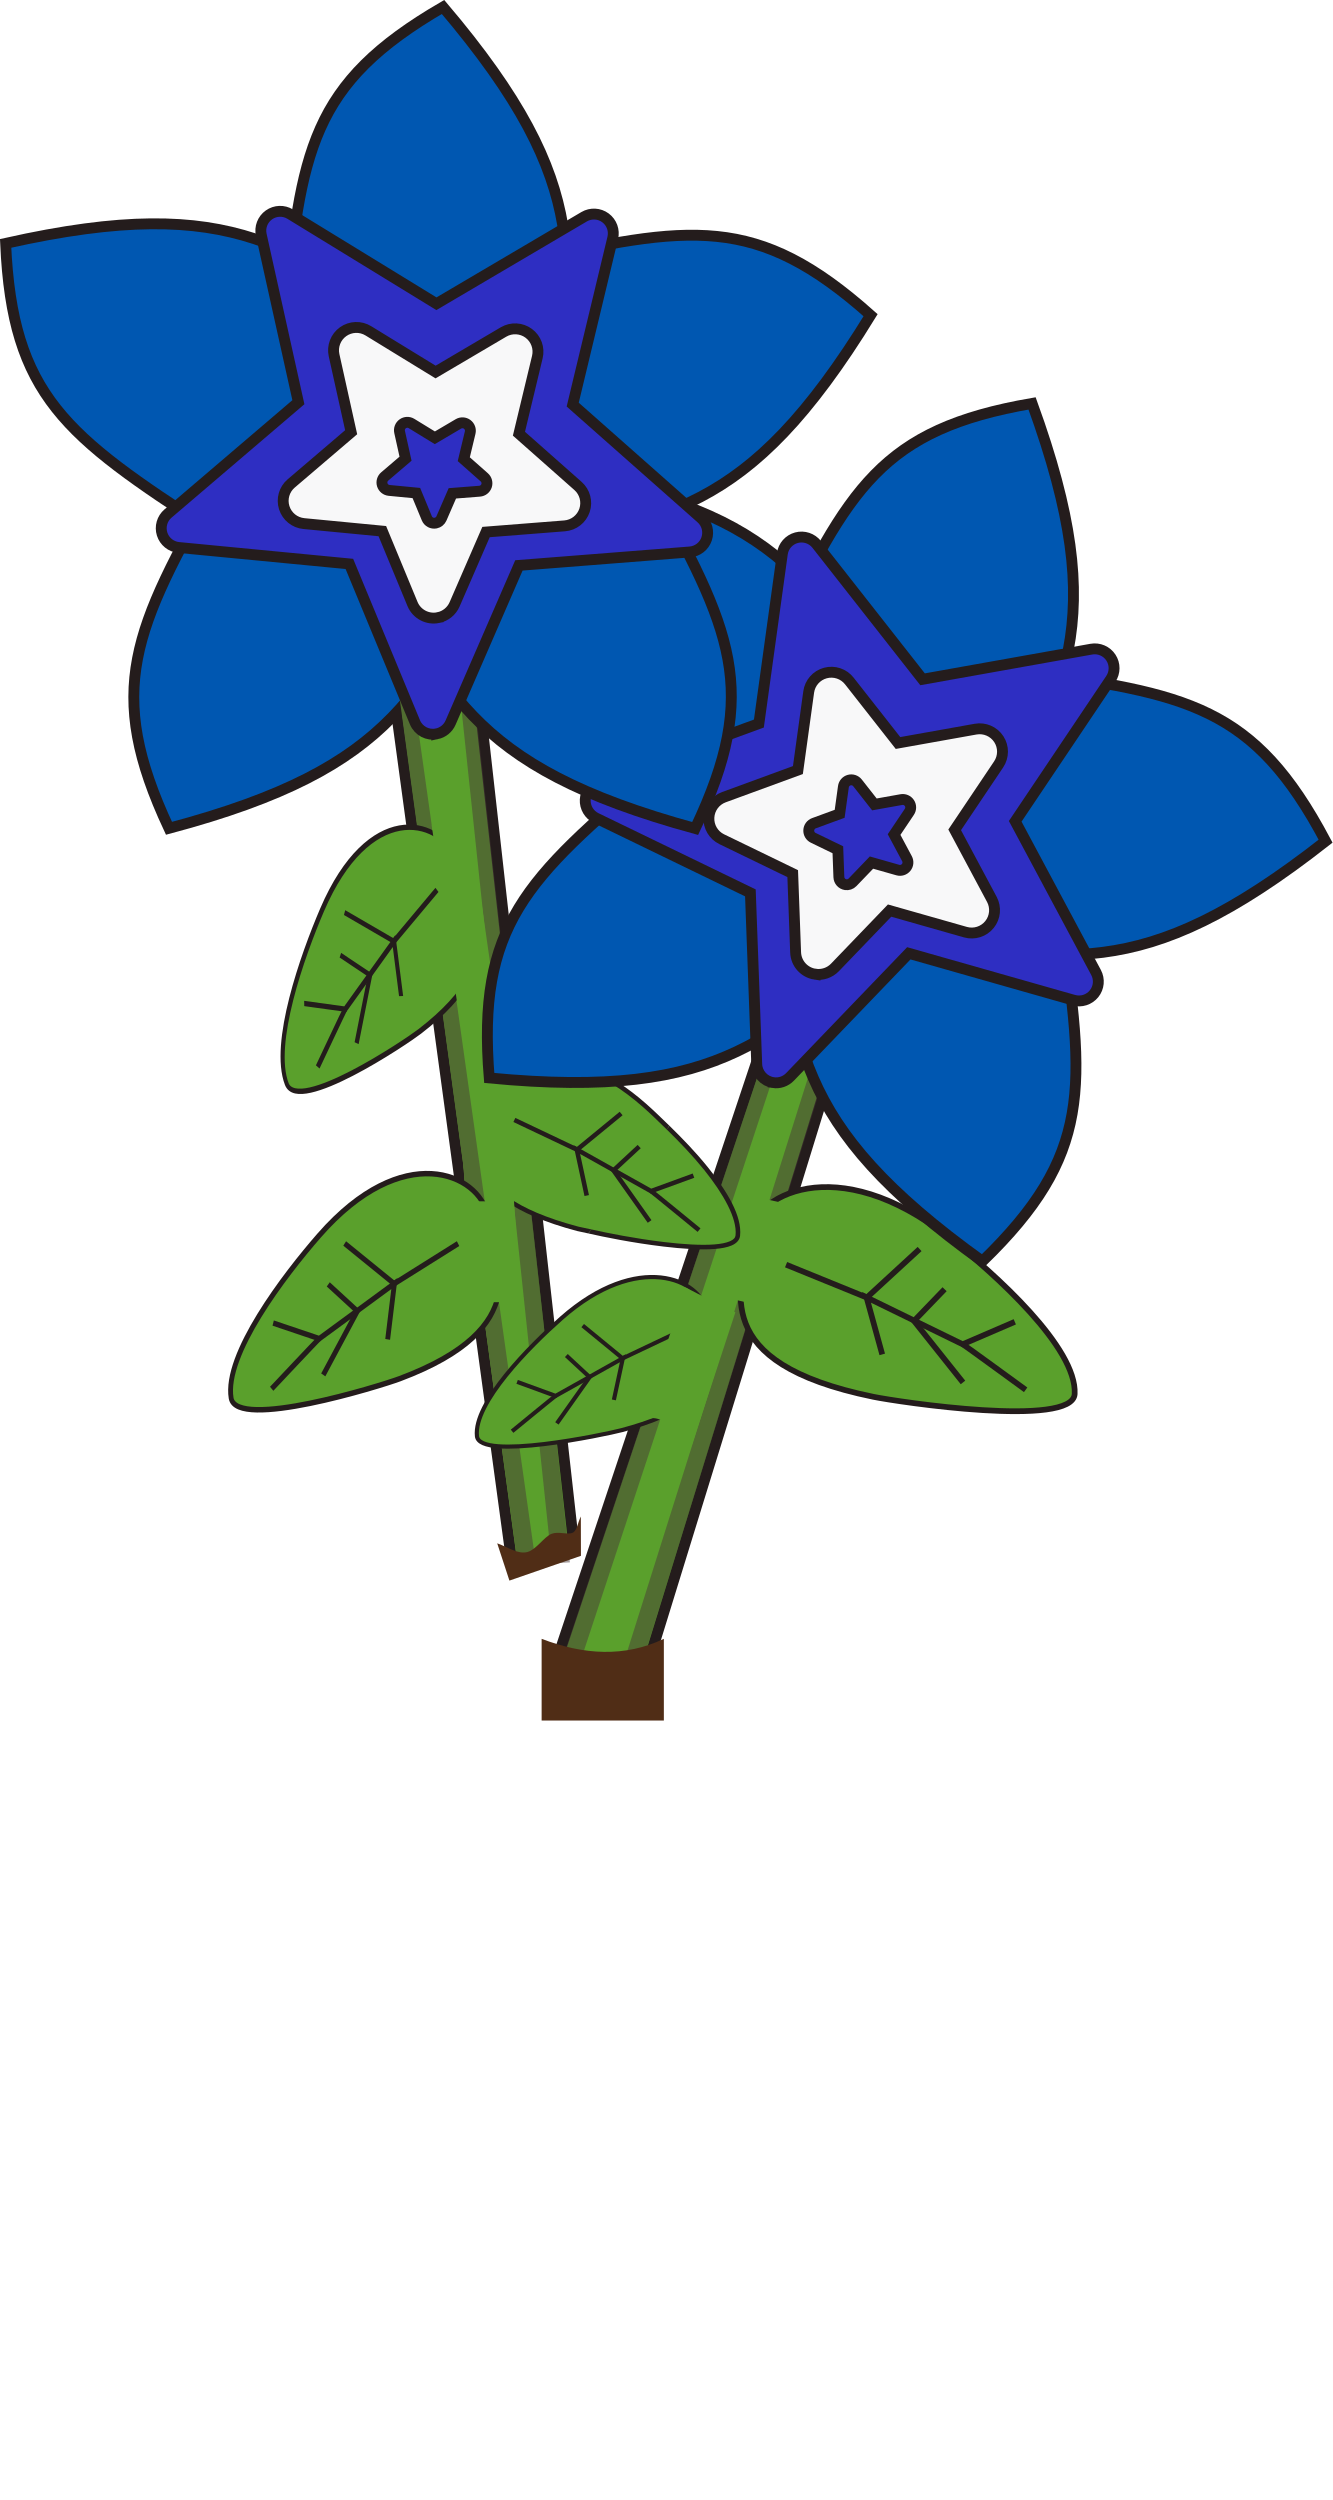
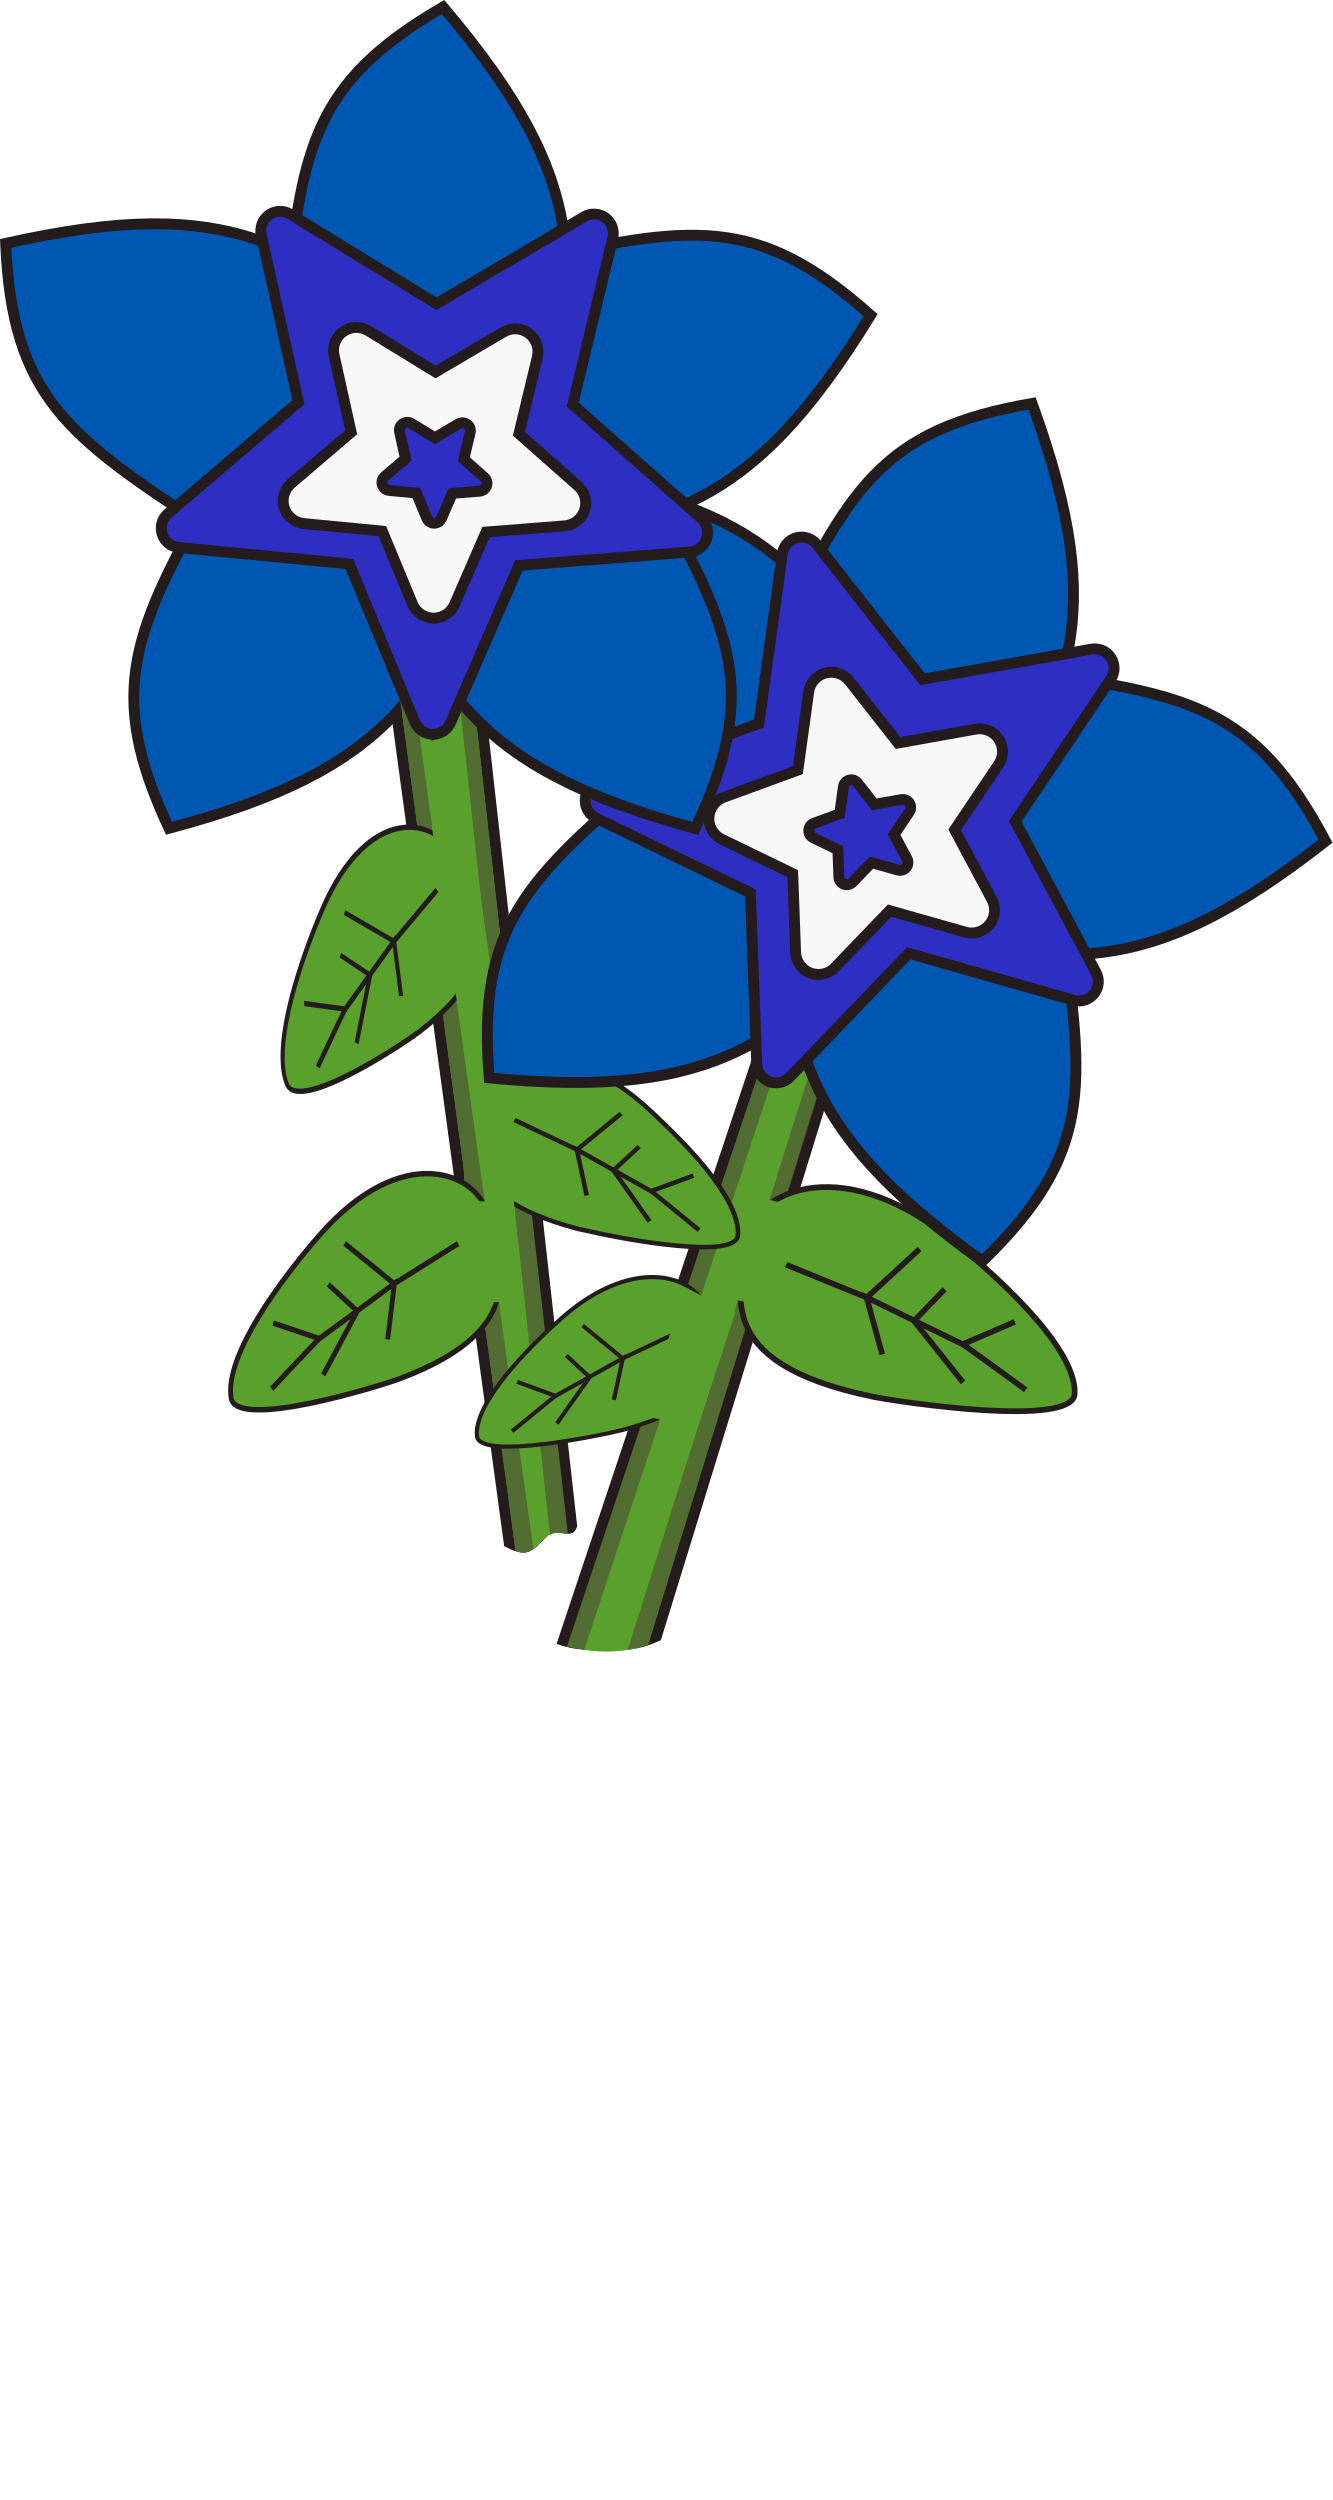
<svg xmlns="http://www.w3.org/2000/svg" width="161.953mm" height="303.843mm" viewBox="0 0 161.953 303.843" version="1.1" id="svg8">
  <defs id="defs2" />
  <g id="layer1" transform="translate(248.2321,172.6645)">
-     <path style="color:#000000;font-style:normal;font-variant:normal;font-weight:normal;font-stretch:normal;font-size:medium;line-height:normal;font-family:sans-serif;font-variant-ligatures:normal;font-variant-position:normal;font-variant-caps:normal;font-variant-numeric:normal;font-variant-alternates:normal;font-variant-east-asian:normal;font-feature-settings:normal;font-variation-settings:normal;text-indent:0;text-align:start;text-decoration:none;text-decoration-line:none;text-decoration-style:solid;text-decoration-color:#000000;letter-spacing:normal;word-spacing:normal;text-transform:none;writing-mode:lr-tb;direction:ltr;text-orientation:mixed;dominant-baseline:auto;baseline-shift:baseline;text-anchor:start;white-space:normal;shape-padding:0;shape-margin:0;inline-size:0;clip-rule:nonzero;display:inline;overflow:visible;visibility:visible;isolation:auto;mix-blend-mode:normal;color-interpolation:sRGB;color-interpolation-filters:linearRGB;solid-color:#000000;solid-opacity:1;vector-effect:none;fill:#241c1c;fill-opacity:1;fill-rule:nonzero;stroke:#241c1c;stroke-width:1.323;stroke-linecap:butt;stroke-linejoin:miter;stroke-miterlimit:4;stroke-dasharray:none;stroke-dashoffset:0;stroke-opacity:1;color-rendering:auto;image-rendering:auto;shape-rendering:auto;text-rendering:auto;enable-background:accumulate;stop-color:#000000" d="m -140.571,-90.585 -40.496,121.229 0.699,0.17 9.76,2.373 37.838,-122.777 z m 0.91,1.449 5.162,0.658 -37.008,120.084 -7.85,-1.908 z" id="path1853" />
-     <path style="color:#000000;font-style:normal;font-variant:normal;font-weight:normal;font-stretch:normal;font-size:medium;line-height:normal;font-family:sans-serif;font-variant-ligatures:normal;font-variant-position:normal;font-variant-caps:normal;font-variant-numeric:normal;font-variant-alternates:normal;font-variant-east-asian:normal;font-feature-settings:normal;font-variation-settings:normal;text-indent:0;text-align:start;text-decoration:none;text-decoration-line:none;text-decoration-style:solid;text-decoration-color:#000000;letter-spacing:normal;word-spacing:normal;text-transform:none;writing-mode:lr-tb;direction:ltr;text-orientation:mixed;dominant-baseline:auto;baseline-shift:baseline;text-anchor:start;white-space:normal;shape-padding:0;shape-margin:0;inline-size:0;clip-rule:nonzero;display:inline;overflow:visible;visibility:visible;isolation:auto;mix-blend-mode:normal;color-interpolation:sRGB;color-interpolation-filters:linearRGB;solid-color:#000000;solid-opacity:1;vector-effect:none;fill:#241c1c;fill-opacity:1;fill-rule:nonzero;stroke:#241c1c;stroke-width:1.323;stroke-linecap:butt;stroke-linejoin:miter;stroke-miterlimit:4;stroke-dasharray:none;stroke-dashoffset:0;stroke-opacity:1;color-rendering:auto;image-rendering:auto;shape-rendering:auto;text-rendering:auto;enable-background:accumulate;stop-color:#000000" d="m -192.708,-111.901 -0.705,0.141 -9.854,1.949 17.279,127.309 7.496,-2.377 z m -1.154,1.576 13.936,124.514 -4.961,1.572 -16.9,-124.516 z" id="path1837" />
-     <path style="color:#000000;font-style:normal;font-variant:normal;font-weight:normal;font-stretch:normal;font-size:medium;line-height:normal;font-family:sans-serif;font-variant-ligatures:normal;font-variant-position:normal;font-variant-caps:normal;font-variant-numeric:normal;font-variant-alternates:normal;font-variant-east-asian:normal;font-feature-settings:normal;font-variation-settings:normal;text-indent:0;text-align:start;text-decoration:none;text-decoration-line:none;text-decoration-style:solid;text-decoration-color:#000000;letter-spacing:normal;word-spacing:normal;text-transform:none;writing-mode:lr-tb;direction:ltr;text-orientation:mixed;dominant-baseline:auto;baseline-shift:baseline;text-anchor:start;white-space:normal;shape-padding:0;shape-margin:0;inline-size:0;clip-rule:nonzero;display:inline;overflow:visible;visibility:visible;isolation:auto;mix-blend-mode:normal;color-interpolation:sRGB;color-interpolation-filters:linearRGB;solid-color:#000000;solid-opacity:1;vector-effect:none;fill:#5aa02c;fill-opacity:1;fill-rule:nonzero;stroke:none;stroke-width:1.323;stroke-linecap:butt;stroke-linejoin:miter;stroke-miterlimit:4;stroke-dasharray:none;stroke-dashoffset:0;stroke-opacity:1;color-rendering:auto;image-rendering:auto;shape-rendering:auto;text-rendering:auto;enable-background:accumulate;stop-color:#000000" d="m -193.286,-111.112 14.076,125.766 -6.229,1.975 -17.09,-125.912 z" id="path1835" />
-     <path id="path2195" style="fill:#483737;fill-opacity:0.48;stroke:none;stroke-width:1.728;stroke-miterlimit:4;stroke-dasharray:none;stroke-opacity:1" d="m -192.718,-91.89 11.561,109.242 2.191,-0.127 -11.553,-104.656 z" />
-     <path style="color:#000000;font-style:normal;font-variant:normal;font-weight:normal;font-stretch:normal;font-size:medium;line-height:normal;font-family:sans-serif;font-variant-ligatures:normal;font-variant-position:normal;font-variant-caps:normal;font-variant-numeric:normal;font-variant-alternates:normal;font-variant-east-asian:normal;font-feature-settings:normal;font-variation-settings:normal;text-indent:0;text-align:start;text-decoration:none;text-decoration-line:none;text-decoration-style:solid;text-decoration-color:#000000;letter-spacing:normal;word-spacing:normal;text-transform:none;writing-mode:lr-tb;direction:ltr;text-orientation:mixed;dominant-baseline:auto;baseline-shift:baseline;text-anchor:start;white-space:normal;shape-padding:0;shape-margin:0;inline-size:0;clip-rule:nonzero;display:inline;overflow:visible;visibility:visible;isolation:auto;mix-blend-mode:normal;color-interpolation:sRGB;color-interpolation-filters:linearRGB;solid-color:#000000;solid-opacity:1;vector-effect:none;fill:#5aa02c;fill-opacity:1;fill-rule:nonzero;stroke:none;stroke-width:1.323;stroke-linecap:butt;stroke-linejoin:miter;stroke-miterlimit:4;stroke-dasharray:none;stroke-dashoffset:0;stroke-opacity:1;color-rendering:auto;image-rendering:auto;shape-rendering:auto;text-rendering:auto;enable-background:accumulate;stop-color:#000000" d="m -180.212,30.171 40.096,-120.032 6.482,0.826 -37.423,121.431 z" id="path1851" />
-     <path id="path2334" style="fill:#483737;fill-opacity:0.48;stroke:none;stroke-width:1.728;stroke-miterlimit:4;stroke-dasharray:none;stroke-opacity:1" d="m -146.618,-70.333 -34.889,104.164 2.045,0.795 32.99,-99.99 z" />
-     <path id="path2330" style="fill:#483737;fill-opacity:0.48;stroke:none;stroke-width:1.728;stroke-miterlimit:4;stroke-dasharray:none;stroke-opacity:1" d="m -140.876,-70.748 -33.011,104.775 2.059,0.758 31.188,-100.567 z" />
+     <path id="path902" style="color:#000000;font-style:normal;font-variant:normal;font-weight:normal;font-stretch:normal;font-size:medium;line-height:normal;font-family:sans-serif;font-variant-ligatures:normal;font-variant-position:normal;font-variant-caps:normal;font-variant-numeric:normal;font-variant-alternates:normal;font-variant-east-asian:normal;font-feature-settings:normal;font-variation-settings:normal;text-indent:0;text-align:start;text-decoration:none;text-decoration-line:none;text-decoration-style:solid;text-decoration-color:#000000;letter-spacing:normal;word-spacing:normal;text-transform:none;writing-mode:lr-tb;direction:ltr;text-orientation:mixed;dominant-baseline:auto;baseline-shift:baseline;text-anchor:start;white-space:normal;shape-padding:0;shape-margin:0;inline-size:0;clip-rule:nonzero;display:inline;overflow:visible;visibility:visible;isolation:auto;mix-blend-mode:normal;color-interpolation:sRGB;color-interpolation-filters:linearRGB;solid-color:#000000;solid-opacity:1;vector-effect:none;fill:#241c1c;fill-opacity:1;fill-rule:nonzero;stroke:none;stroke-width:5;stroke-linecap:butt;stroke-linejoin:miter;stroke-miterlimit:4;stroke-dasharray:none;stroke-dashoffset:0;stroke-opacity:1;color-rendering:auto;image-rendering:auto;shape-rendering:auto;text-rendering:auto;enable-background:accumulate;stop-color:#000000" d="M 406.908 310.223 L 258.049 755.844 C 259.675 756.295 261.297 756.712 262.914 757.062 L 410.348 315.699 L 429.859 318.188 L 294.744 756.611 C 296.698 756.073 298.642 755.427 300.576 754.678 L 436.391 313.98 L 406.908 310.223 z " transform="matrix(0.2645833,0,0,0.2645833,-248.2321,-172.6645)" />
+     <path id="path904" style="color:#000000;font-style:normal;font-variant:normal;font-weight:normal;font-stretch:normal;font-size:medium;line-height:normal;font-family:sans-serif;font-variant-ligatures:normal;font-variant-position:normal;font-variant-caps:normal;font-variant-numeric:normal;font-variant-alternates:normal;font-variant-east-asian:normal;font-feature-settings:normal;font-variation-settings:normal;text-indent:0;text-align:start;text-decoration:none;text-decoration-line:none;text-decoration-style:solid;text-decoration-color:#000000;letter-spacing:normal;word-spacing:normal;text-transform:none;writing-mode:lr-tb;direction:ltr;text-orientation:mixed;dominant-baseline:auto;baseline-shift:baseline;text-anchor:start;white-space:normal;shape-padding:0;shape-margin:0;inline-size:0;clip-rule:nonzero;display:inline;overflow:visible;visibility:visible;isolation:auto;mix-blend-mode:normal;color-interpolation:sRGB;color-interpolation-filters:linearRGB;solid-color:#000000;solid-opacity:1;vector-effect:none;fill:#241c1c;fill-opacity:1;fill-rule:nonzero;stroke:none;stroke-width:3.78;stroke-linecap:butt;stroke-linejoin:miter;stroke-miterlimit:4;stroke-dasharray:none;stroke-dashoffset:0;stroke-opacity:1;color-rendering:auto;image-rendering:auto;shape-rendering:auto;text-rendering:auto;enable-background:accumulate;stop-color:#000000" d="M 405.191 307.48 L 404.533 309.428 L 255.646 755.156 C 258.915 756.156 262.164 756.95 265.395 757.547 L 412.07 318.441 L 426.59 320.295 L 291.912 757.314 C 293.826 756.886 295.731 756.36 297.627 755.734 L 433.123 316.086 L 297.635 755.732 C 299.625 755.075 301.605 754.31 303.574 753.428 L 439.656 311.879 L 405.191 307.48 z " transform="matrix(0.2645833,0,0,0.2645833,-248.2321,-172.6645)" />
+     <path id="path941" style="color:#000000;font-style:normal;font-variant:normal;font-weight:normal;font-stretch:normal;font-size:medium;line-height:normal;font-family:sans-serif;font-variant-ligatures:normal;font-variant-position:normal;font-variant-caps:normal;font-variant-numeric:normal;font-variant-alternates:normal;font-variant-east-asian:normal;font-feature-settings:normal;font-variation-settings:normal;text-indent:0;text-align:start;text-decoration:none;text-decoration-line:none;text-decoration-style:solid;text-decoration-color:#000000;letter-spacing:normal;word-spacing:normal;text-transform:none;writing-mode:lr-tb;direction:ltr;text-orientation:mixed;dominant-baseline:auto;baseline-shift:baseline;text-anchor:start;white-space:normal;shape-padding:0;shape-margin:0;inline-size:0;clip-rule:nonzero;display:inline;overflow:visible;visibility:visible;isolation:auto;mix-blend-mode:normal;color-interpolation:sRGB;color-interpolation-filters:linearRGB;solid-color:#000000;solid-opacity:1;vector-effect:none;fill:#241c1c;fill-opacity:1;fill-rule:nonzero;stroke:none;stroke-width:5;stroke-linecap:butt;stroke-linejoin:miter;stroke-miterlimit:4;stroke-dasharray:none;stroke-dashoffset:0;stroke-opacity:1;color-rendering:auto;image-rendering:auto;shape-rendering:auto;text-rendering:auto;enable-background:accumulate;stop-color:#000000" d="M 209.854 229.656 L 207.188 230.188 L 169.947 237.555 L 234.271 711.48 C 236.999 712.687 239.747 713.624 242.352 712.898 C 244.016 712.435 245.611 711.145 247.148 709.707 L 239.41 712.158 L 175.535 241.549 L 205.49 235.613 L 257.936 704.205 C 259.851 704.368 261.676 704.651 262.955 704.105 L 209.854 229.656 z " transform="matrix(0.2645833,0,0,0.2645833,-248.2321,-172.6645)" />
+     <path id="path943" style="color:#000000;font-style:normal;font-variant:normal;font-weight:normal;font-stretch:normal;font-size:medium;line-height:normal;font-family:sans-serif;font-variant-ligatures:normal;font-variant-position:normal;font-variant-caps:normal;font-variant-numeric:normal;font-variant-alternates:normal;font-variant-east-asian:normal;font-feature-settings:normal;font-variation-settings:normal;text-indent:0;text-align:start;text-decoration:none;text-decoration-line:none;text-decoration-style:solid;text-decoration-color:#000000;letter-spacing:normal;word-spacing:normal;text-transform:none;writing-mode:lr-tb;direction:ltr;text-orientation:mixed;dominant-baseline:auto;baseline-shift:baseline;text-anchor:start;white-space:normal;shape-padding:0;shape-margin:0;inline-size:0;clip-rule:nonzero;display:inline;overflow:visible;visibility:visible;isolation:auto;mix-blend-mode:normal;color-interpolation:sRGB;color-interpolation-filters:linearRGB;solid-color:#000000;solid-opacity:1;vector-effect:none;fill:#241c1c;fill-opacity:1;fill-rule:nonzero;stroke:none;stroke-width:3.78;stroke-linecap:butt;stroke-linejoin:miter;stroke-miterlimit:4;stroke-dasharray:none;stroke-dashoffset:0;stroke-opacity:1;color-rendering:auto;image-rendering:auto;shape-rendering:auto;text-rendering:auto;enable-background:accumulate;stop-color:#000000" d="M 212.037 226.67 L 209.363 227.201 L 206.699 227.732 L 167.154 235.559 L 231.584 710.256 C 235.167 711.909 238.887 713.864 242.352 712.898 C 245.619 711.988 248.628 707.915 251.439 705.725 L 241.49 708.877 L 178.33 243.545 L 203.311 238.6 L 255.416 704.162 C 258.208 703.963 261.229 704.93 263.059 704.066 C 264.063 703.592 264.642 702.451 265.137 701.096 L 212.037 226.67 z " transform="matrix(0.2645833,0,0,0.2645833,-248.2321,-172.6645)" />
+     <path id="path1835" style="color:#000000;font-style:normal;font-variant:normal;font-weight:normal;font-stretch:normal;font-size:medium;line-height:normal;font-family:sans-serif;font-variant-ligatures:normal;font-variant-position:normal;font-variant-caps:normal;font-variant-numeric:normal;font-variant-alternates:normal;font-variant-east-asian:normal;font-feature-settings:normal;font-variation-settings:normal;text-indent:0;text-align:start;text-decoration:none;text-decoration-line:none;text-decoration-style:solid;text-decoration-color:#000000;letter-spacing:normal;word-spacing:normal;text-transform:none;writing-mode:lr-tb;direction:ltr;text-orientation:mixed;dominant-baseline:auto;baseline-shift:baseline;text-anchor:start;white-space:normal;shape-padding:0;shape-margin:0;inline-size:0;clip-rule:nonzero;display:inline;overflow:visible;visibility:visible;isolation:auto;mix-blend-mode:normal;color-interpolation:sRGB;color-interpolation-filters:linearRGB;solid-color:#000000;solid-opacity:1;vector-effect:none;fill:#5aa02c;fill-opacity:1;fill-rule:nonzero;stroke:none;stroke-width:5;stroke-linecap:butt;stroke-linejoin:miter;stroke-miterlimit:4;stroke-dasharray:none;stroke-dashoffset:0;stroke-opacity:1;color-rendering:auto;image-rendering:auto;shape-rendering:auto;text-rendering:auto;enable-background:accumulate;stop-color:#000000" d="M 207.672 232.641 L 172.74 239.555 L 236.936 712.523 C 238.773 713.116 240.595 713.388 242.352 712.898 C 246.38 711.776 250.015 705.847 253.373 704.564 C 255.61 703.71 258.277 704.303 260.475 704.4 L 207.672 232.641 z " transform="matrix(0.2645833,0,0,0.2645833,-248.2321,-172.6645)" />
+     <path id="path2195" style="fill:#516d31;fill-opacity:1;stroke:none;stroke-width:6.533;stroke-miterlimit:4;stroke-dasharray:none;stroke-opacity:1" d="M 209.291 305.357 L 252.613 704.936 C 252.868 704.791 253.121 704.661 253.373 704.564 C 255.73 703.664 258.57 704.376 260.828 704.416 L 217.645 322.191 L 209.291 305.357 z " transform="matrix(0.2645833,0,0,0.2645833,-248.2321,-172.6645)" />
+     <path id="path1851" style="color:#000000;font-style:normal;font-variant:normal;font-weight:normal;font-stretch:normal;font-size:medium;line-height:normal;font-family:sans-serif;font-variant-ligatures:normal;font-variant-position:normal;font-variant-caps:normal;font-variant-numeric:normal;font-variant-alternates:normal;font-variant-east-asian:normal;font-feature-settings:normal;font-variation-settings:normal;text-indent:0;text-align:start;text-decoration:none;text-decoration-line:none;text-decoration-style:solid;text-decoration-color:#000000;letter-spacing:normal;word-spacing:normal;text-transform:none;writing-mode:lr-tb;direction:ltr;text-orientation:mixed;dominant-baseline:auto;baseline-shift:baseline;text-anchor:start;white-space:normal;shape-padding:0;shape-margin:0;inline-size:0;clip-rule:nonzero;display:inline;overflow:visible;visibility:visible;isolation:auto;mix-blend-mode:normal;color-interpolation:sRGB;color-interpolation-filters:linearRGB;solid-color:#000000;solid-opacity:1;vector-effect:none;fill:#5aa02c;fill-opacity:1;fill-rule:nonzero;stroke:none;stroke-width:5;stroke-linecap:butt;stroke-linejoin:miter;stroke-miterlimit:4;stroke-dasharray:none;stroke-dashoffset:0;stroke-opacity:1;color-rendering:auto;image-rendering:auto;shape-rendering:auto;text-rendering:auto;enable-background:accumulate;stop-color:#000000" d="M 408.629 312.961 L 260.518 756.346 C 273.215 759.503 285.626 759.591 297.662 755.641 L 433.129 316.084 L 408.629 312.961 z " transform="matrix(0.2645833,0,0,0.2645833,-248.2321,-172.6645)" />
+     <path id="path2334" style="fill:#483737;fill-opacity:0.48;stroke:none;stroke-width:6.533;stroke-miterlimit:4;stroke-dasharray:none;stroke-opacity:1" d="M 384.053 386.766 L 260.238 756.432 C 262.943 757.109 265.633 757.638 268.311 758.027 L 384.605 405.549 L 384.053 386.766 z " transform="matrix(0.2645833,0,0,0.2645833,-248.2321,-172.6645)" />
+     <path id="path2330" style="fill:#483737;fill-opacity:0.48;stroke:none;stroke-width:6.533;stroke-miterlimit:4;stroke-dasharray:none;stroke-opacity:1" d="M 405.756 385.197 L 288.293 758.012 C 291.401 757.512 294.487 756.765 297.549 755.76 L 406.648 403.969 L 405.756 385.197 z " transform="matrix(0.2645833,0,0,0.2645833,-248.2321,-172.6645)" />
    <g id="g1795" transform="matrix(0.4762489,0.223764,-0.223764,0.4762489,-203.9536,-61.9107)" style="stroke:#241c1c;stroke-opacity:1">
      <path id="path1785" style="fill:#5aa02c;stroke:#241c1c;stroke-width:1.323;stroke-opacity:1" d="m 195.905,31.129 c 3.003,7.329 -36.181,19.017 -41.804,20.373 -38.286,9.233 -38.055,-9.774 -41.804,-20.373 -3.554,-10.046 9.939,-27.729 41.804,-20.373 13.445,3.104 37.76,10.505 41.804,20.373 z" />
      <path style="fill:none;fill-opacity:1;stroke:#241c1c;stroke-width:1.323;stroke-linecap:butt;stroke-linejoin:miter;stroke-miterlimit:4;stroke-dasharray:none;stroke-opacity:1" d="M 122.88,32.452 142.989,31.393 149.252,16.065" id="path1787" />
      <path style="fill:none;fill-opacity:1;stroke:#241c1c;stroke-width:1.323;stroke-linecap:butt;stroke-linejoin:miter;stroke-miterlimit:4;stroke-dasharray:none;stroke-opacity:1" d="m 176.303,21.933 -8.7,9.822 -24.696,-0.374 8.887,10.383" id="path1789" />
      <path style="fill:#447821;fill-opacity:1;stroke:#241c1c;stroke-width:1.323;stroke-linecap:butt;stroke-linejoin:miter;stroke-miterlimit:4;stroke-dasharray:none;stroke-opacity:1" d="m 167.477,31.711 c 0.374,0 17.773,3.368 17.773,3.368" id="path1791" />
      <path style="fill:none;fill-opacity:1;stroke:#241c1c;stroke-width:1.323;stroke-linecap:butt;stroke-linejoin:miter;stroke-miterlimit:4;stroke-dasharray:none;stroke-opacity:1" d="m 158.425,22.015 -3.274,9.635 16.277,8.045" id="path1793" />
    </g>
    <rect style="fill:#5aa02c;fill-opacity:1;stroke:none;stroke-width:1.197;stroke-miterlimit:4;stroke-dasharray:none;stroke-opacity:1" id="rect2332" width="5.345" height="12.813" x="-159.202" y="7.11" transform="matrix(0.9766148,0.2149966,-0.3147028,0.9491903,0,0)" />
    <path style="color:#000000;font-style:normal;font-variant:normal;font-weight:normal;font-stretch:normal;font-size:medium;line-height:normal;font-family:sans-serif;font-variant-ligatures:normal;font-variant-position:normal;font-variant-caps:normal;font-variant-numeric:normal;font-variant-alternates:normal;font-variant-east-asian:normal;font-feature-settings:normal;font-variation-settings:normal;text-indent:0;text-align:start;text-decoration:none;text-decoration-line:none;text-decoration-style:solid;text-decoration-color:#000000;letter-spacing:normal;word-spacing:normal;text-transform:none;writing-mode:lr-tb;direction:ltr;text-orientation:mixed;dominant-baseline:auto;baseline-shift:baseline;text-anchor:start;white-space:normal;shape-padding:0;shape-margin:0;inline-size:0;clip-rule:nonzero;display:inline;overflow:visible;visibility:visible;isolation:auto;mix-blend-mode:normal;color-interpolation:sRGB;color-interpolation-filters:linearRGB;solid-color:#000000;solid-opacity:1;vector-effect:none;fill:#5aa02c;fill-opacity:1;fill-rule:nonzero;stroke:none;stroke-width:0.554;stroke-linecap:butt;stroke-linejoin:miter;stroke-miterlimit:4;stroke-dasharray:none;stroke-dashoffset:0;stroke-opacity:1;color-rendering:auto;image-rendering:auto;shape-rendering:auto;text-rendering:auto;enable-background:accumulate;stop-color:#000000" d="m -158.561,-22.491 c -0.354,3.297 -17.111,-0.203 -19.452,-0.824 -15.938,-4.225 -12.067,-11.178 -11.337,-15.828 0.692,-4.407 9.182,-8.232 19.452,0.824 4.333,3.821 11.813,11.389 11.337,15.828 z" id="path1890" />
    <path style="fill:#0057b1;fill-opacity:1;stroke:#241c1c;stroke-width:1.323;stroke-linecap:butt;stroke-linejoin:miter;stroke-miterlimit:4;stroke-dasharray:none;stroke-opacity:1" d="m -221.8,-114.2 c -10.193,18.069 -13.752,25.39 -5.894,42.206 27.949,-7.434 30.617,-16.717 41.077,-35.488 l -14.232,-14.35 z" id="path1557" />
    <path id="path1892" style="color:#000000;font-style:normal;font-variant:normal;font-weight:normal;font-stretch:normal;font-size:medium;line-height:normal;font-family:sans-serif;font-variant-ligatures:normal;font-variant-position:normal;font-variant-caps:normal;font-variant-numeric:normal;font-variant-alternates:normal;font-variant-east-asian:normal;font-feature-settings:normal;font-variation-settings:normal;text-indent:0;text-align:start;text-decoration:none;text-decoration-line:none;text-decoration-style:solid;text-decoration-color:#000000;letter-spacing:normal;word-spacing:normal;text-transform:none;writing-mode:lr-tb;direction:ltr;text-orientation:mixed;dominant-baseline:auto;baseline-shift:baseline;text-anchor:start;white-space:normal;shape-padding:0;shape-margin:0;inline-size:0;clip-rule:nonzero;display:inline;overflow:visible;visibility:visible;isolation:auto;mix-blend-mode:normal;color-interpolation:sRGB;color-interpolation-filters:linearRGB;solid-color:#000000;solid-opacity:1;vector-effect:none;fill:#241c1c;fill-opacity:1;fill-rule:nonzero;stroke:none;stroke-width:0.554;stroke-linecap:butt;stroke-linejoin:miter;stroke-miterlimit:4;stroke-dasharray:none;stroke-dashoffset:0;stroke-opacity:1;color-rendering:auto;image-rendering:auto;shape-rendering:auto;text-rendering:auto;enable-background:accumulate;stop-color:#000000" d="m -166.872,-35.843 -0.335,0.444 c 1.554,1.52 3.149,3.173 4.566,4.935 2.336,2.905 4.024,5.893 3.804,7.943 -0.032,0.294 -0.23,0.516 -0.677,0.713 -0.447,0.197 -1.117,0.329 -1.928,0.391 -1.623,0.123 -3.812,-0.022 -6.066,-0.291 -3.606,-0.431 -6.899,-1.099 -8.852,-1.535 l -0.367,0.488 c 1.912,0.436 5.378,1.146 9.152,1.596 2.272,0.271 4.484,0.421 6.176,0.293 0.846,-0.064 1.561,-0.195 2.107,-0.435 0.546,-0.24 0.949,-0.63 1.006,-1.16 0.256,-2.389 -1.556,-5.406 -3.924,-8.35 -1.453,-1.807 -3.081,-3.489 -4.662,-5.032 z" />
    <path id="path1896" style="color:#000000;font-style:normal;font-variant:normal;font-weight:normal;font-stretch:normal;font-size:medium;line-height:normal;font-family:sans-serif;font-variant-ligatures:normal;font-variant-position:normal;font-variant-caps:normal;font-variant-numeric:normal;font-variant-alternates:normal;font-variant-east-asian:normal;font-feature-settings:normal;font-variation-settings:normal;text-indent:0;text-align:start;text-decoration:none;text-decoration-line:none;text-decoration-style:solid;text-decoration-color:#000000;letter-spacing:normal;word-spacing:normal;text-transform:none;writing-mode:lr-tb;direction:ltr;text-orientation:mixed;dominant-baseline:auto;baseline-shift:baseline;text-anchor:start;white-space:normal;shape-padding:0;shape-margin:0;inline-size:0;clip-rule:nonzero;display:inline;overflow:visible;visibility:visible;isolation:auto;mix-blend-mode:normal;color-interpolation:sRGB;color-interpolation-filters:linearRGB;solid-color:#000000;solid-opacity:1;vector-effect:none;fill:#241c1c;fill-opacity:1;fill-rule:nonzero;stroke:none;stroke-width:0.554;stroke-linecap:butt;stroke-linejoin:miter;stroke-miterlimit:4;stroke-dasharray:none;stroke-dashoffset:0;stroke-opacity:1;color-rendering:auto;image-rendering:auto;shape-rendering:auto;text-rendering:auto;enable-background:accumulate;stop-color:#000000" d="m -181.846,-44.116 c -0.484,-0.009 -0.951,0.012 -1.399,0.06 -3.587,0.385 -6.008,2.506 -6.379,4.869 -0.357,2.272 -1.542,5.239 -0.57,8.203 0.972,2.965 4.099,5.812 12.109,7.936 0.204,0.054 0.967,0.203 1.358,0.292 l 0.367,-0.488 c -0.488,-0.109 -1.354,-0.279 -1.582,-0.34 -7.927,-2.102 -10.832,-4.841 -11.727,-7.572 -0.895,-2.731 0.219,-5.567 0.592,-7.945 0.321,-2.044 2.492,-4.039 5.891,-4.404 3.399,-0.365 8.013,0.903 13.105,5.392 0.849,0.749 1.867,1.728 2.874,2.714 l 0.335,-0.444 c -0.996,-0.971 -2.003,-1.942 -2.844,-2.683 -4.53,-3.995 -8.745,-5.527 -12.131,-5.59 z" />
    <rect style="fill:#5aa02c;fill-opacity:1;stroke:none;stroke-width:1.098;stroke-miterlimit:4;stroke-dasharray:none;stroke-opacity:1" id="rect2339" width="5.857" height="20.335" x="-189.799" y="-65.169" transform="matrix(0.9934426,-0.1143321,0.06329123,0.9979951,0,0)" />
-     <path id="path2341" style="fill:#516d31;fill-opacity:1;stroke:none;stroke-width:1.728;stroke-miterlimit:4;stroke-dasharray:none;stroke-opacity:1" d="m -200.187,-91.628 14.842,108.845 2.186,-0.193 -14.696,-104.261 z" />
+     <path id="path2341" style="fill:#516d31;fill-opacity:1;stroke:none;stroke-width:6.535;stroke-miterlimit:4;stroke-dasharray:none;stroke-opacity:1" d="M 181.779 306.25 L 236.793 712.471 C 238.679 713.096 240.549 713.4 242.352 712.898 C 243.255 712.647 244.137 712.146 245.002 711.518 L 190.582 322.859 L 181.779 306.25 z " transform="matrix(0.2645833,0,0,0.2645833,-248.2321,-172.6645)" />
    <rect style="fill:#516d31;fill-opacity:1;stroke:none;stroke-width:1.777;stroke-miterlimit:4;stroke-dasharray:none;stroke-opacity:1" id="rect2345" width="1.039" height="2.516" x="-189.327" y="-44.571" transform="rotate(-3.943176)" />
    <g id="g1819" transform="matrix(-0.3733372,0.2648985,0.2401642,0.4274316,-158.0386,-69.63936)" style="stroke:#241c1c;stroke-opacity:1">
      <path id="path1809" style="fill:#5aa02c;stroke:#241c1c;stroke-width:1.323;stroke-opacity:1" d="m 190.914,38.197 c 3.003,7.329 -36.181,19.017 -41.804,20.373 -38.286,9.233 -38.055,-9.774 -41.804,-20.373 -3.554,-10.046 9.939,-27.729 41.804,-20.373 13.445,3.104 37.76,10.505 41.804,20.373 z" />
      <path style="fill:none;fill-opacity:1;stroke:#241c1c;stroke-width:1.323;stroke-linecap:butt;stroke-linejoin:miter;stroke-miterlimit:4;stroke-dasharray:none;stroke-opacity:1" d="m 117.889,39.52 20.108,-1.058 6.263,-15.328" id="path1811" />
      <path style="fill:none;fill-opacity:1;stroke:#241c1c;stroke-width:1.323;stroke-linecap:butt;stroke-linejoin:miter;stroke-miterlimit:4;stroke-dasharray:none;stroke-opacity:1" d="m 171.311,29.001 -8.7,9.822 -24.696,-0.374 8.887,10.383" id="path1813" />
      <path style="fill:#447821;fill-opacity:1;stroke:#241c1c;stroke-width:1.323;stroke-linecap:butt;stroke-linejoin:miter;stroke-miterlimit:4;stroke-dasharray:none;stroke-opacity:1" d="m 162.485,38.779 c 0.374,0 17.773,3.368 17.773,3.368" id="path1815" />
      <path style="fill:none;fill-opacity:1;stroke:#241c1c;stroke-width:1.323;stroke-linecap:butt;stroke-linejoin:miter;stroke-miterlimit:4;stroke-dasharray:none;stroke-opacity:1" d="m 153.433,29.083 -3.274,9.635 16.277,8.045" id="path1817" />
    </g>
    <g id="g1807" transform="matrix(-0.3337174,0.1804869,0.1804869,0.3337174,-133.4468,-45.31495)" style="stroke:#241c1c;stroke-opacity:1">
      <path id="path1797" style="fill:#5aa02c;stroke:#241c1c;stroke-width:1.323;stroke-opacity:1" d="m 190.914,38.197 c 3.003,7.329 -36.181,19.017 -41.804,20.373 -38.286,9.233 -38.055,-9.774 -41.804,-20.373 -3.554,-10.046 9.939,-27.729 41.804,-20.373 13.445,3.104 37.76,10.505 41.804,20.373 z" />
      <path style="fill:none;fill-opacity:1;stroke:#241c1c;stroke-width:1.323;stroke-linecap:butt;stroke-linejoin:miter;stroke-miterlimit:4;stroke-dasharray:none;stroke-opacity:1" d="m 117.889,39.52 20.108,-1.058 6.263,-15.328" id="path1799" />
      <path style="fill:none;fill-opacity:1;stroke:#241c1c;stroke-width:1.323;stroke-linecap:butt;stroke-linejoin:miter;stroke-miterlimit:4;stroke-dasharray:none;stroke-opacity:1" d="m 171.311,29.001 -8.7,9.822 -24.696,-0.374 8.887,10.383" id="path1801" />
      <path style="fill:#447821;fill-opacity:1;stroke:#241c1c;stroke-width:1.323;stroke-linecap:butt;stroke-linejoin:miter;stroke-miterlimit:4;stroke-dasharray:none;stroke-opacity:1" d="m 162.485,38.779 c 0.374,0 17.773,3.368 17.773,3.368" id="path1803" />
      <path style="fill:none;fill-opacity:1;stroke:#241c1c;stroke-width:1.323;stroke-linecap:butt;stroke-linejoin:miter;stroke-miterlimit:4;stroke-dasharray:none;stroke-opacity:1" d="m 153.433,29.083 -3.274,9.635 16.277,8.045" id="path1805" />
    </g>
    <g id="g1909" transform="matrix(-0.2446326,0.3297336,0.2914968,0.3622261,-177.8058,-117.6971)" style="stroke:#241c1c;stroke-opacity:1">
      <path id="path1899" style="fill:#5aa02c;stroke:#241c1c;stroke-width:1.323;stroke-opacity:1" d="m 190.914,38.197 c 3.003,7.329 -36.181,19.017 -41.804,20.373 -38.286,9.233 -38.055,-9.774 -41.804,-20.373 -3.554,-10.046 9.939,-27.729 41.804,-20.373 13.445,3.104 37.76,10.505 41.804,20.373 z" />
      <path style="fill:none;fill-opacity:1;stroke:#241c1c;stroke-width:1.323;stroke-linecap:butt;stroke-linejoin:miter;stroke-miterlimit:4;stroke-dasharray:none;stroke-opacity:1" d="m 117.889,39.52 20.108,-1.058 6.263,-15.328" id="path1901" />
      <path style="fill:none;fill-opacity:1;stroke:#241c1c;stroke-width:1.323;stroke-linecap:butt;stroke-linejoin:miter;stroke-miterlimit:4;stroke-dasharray:none;stroke-opacity:1" d="m 171.311,29.001 -8.7,9.822 -24.696,-0.374 8.887,10.383" id="path1903" />
      <path style="fill:#447821;fill-opacity:1;stroke:#241c1c;stroke-width:1.323;stroke-linecap:butt;stroke-linejoin:miter;stroke-miterlimit:4;stroke-dasharray:none;stroke-opacity:1" d="m 162.485,38.779 c 0.374,0 17.773,3.368 17.773,3.368" id="path1905" />
      <path style="fill:none;fill-opacity:1;stroke:#241c1c;stroke-width:1.323;stroke-linecap:butt;stroke-linejoin:miter;stroke-miterlimit:4;stroke-dasharray:none;stroke-opacity:1" d="m 153.433,29.083 -3.274,9.635 16.277,8.045" id="path1907" />
    </g>
    <rect style="fill:#5aa02c;fill-opacity:1;stroke:none;stroke-width:1.417;stroke-miterlimit:4;stroke-dasharray:none;stroke-opacity:1" id="rect2355" width="4.658" height="21.949" x="-183.61" y="-105.008" transform="matrix(0.9850833,-0.1720783,0.1418307,0.9898909,0,0)" />
    <g id="g1611" transform="rotate(20.37256,183.1634,-1356.39)">
      <path style="fill:#0057b1;fill-opacity:1;stroke:#241c1c;stroke-width:1.323;stroke-linecap:butt;stroke-linejoin:miter;stroke-miterlimit:4;stroke-dasharray:none;stroke-opacity:1" d="m 298.078,-36.619 c -10.193,18.069 -13.752,25.39 -5.894,42.206 27.949,-7.434 30.617,-16.717 41.077,-35.488 l -14.232,-14.35 z" id="path1595" />
      <path style="fill:#0057b1;fill-opacity:1;stroke:#241c1c;stroke-width:1.323;stroke-linecap:butt;stroke-linejoin:miter;stroke-miterlimit:4;stroke-dasharray:none;stroke-opacity:1" d="m 350.552,-36.639 c 10.059,18.144 13.563,25.492 5.581,42.249 -27.893,-7.641 -30.493,-16.944 -40.813,-35.791 l 14.338,-14.244 z" id="path1597" />
      <path style="fill:#0057b1;fill-opacity:1;stroke:#241c1c;stroke-width:1.323;stroke-linecap:butt;stroke-linejoin:miter;stroke-miterlimit:4;stroke-dasharray:none;stroke-opacity:1" d="m 335.33,-63.219 c 20.232,-4.59 28.266,-5.902 42.126,6.444 -15.129,24.648 -24.788,24.545 -45.768,29.189 l -9.671,-17.747 z" id="path1599" />
      <path style="fill:#0057b1;fill-opacity:1;stroke:#241c1c;stroke-width:1.323;stroke-linecap:butt;stroke-linejoin:miter;stroke-miterlimit:4;stroke-dasharray:none;stroke-opacity:1" d="m 306.247,-56.212 c 1.942,-20.655 3.197,-28.698 19.246,-38.022 18.709,22.054 15.602,31.2 13.479,52.584 l -19.876,3.662 z" id="path1601" />
      <path style="fill:#0057b1;fill-opacity:1;stroke:#241c1c;stroke-width:1.323;stroke-linecap:butt;stroke-linejoin:miter;stroke-miterlimit:4;stroke-dasharray:none;stroke-opacity:1" d="m 297.067,-30.8 c -17.391,-11.311 -23.931,-16.158 -24.736,-34.702 28.22,-6.327 34.878,0.671 52.829,12.482 l -5.987,19.304 z" id="path1603" />
      <path id="path1605" style="fill:#2e2ec2;fill-opacity:1;stroke:#241c1c;stroke-width:1.565;stroke-miterlimit:4;stroke-dasharray:none;stroke-opacity:1" transform="matrix(0.8281588,-0.1684628,-0.1684628,-0.8281588,124.7399,-15.8416)" d="m 229.539,-58.705 a 2.782,2.782 0 0 0 -2.736,2.25 l -4.703,24.203 -23.578,7.205 a 2.782,2.782 0 0 0 -0.535,5.094 l 21.564,11.951 -0.434,24.65 a 2.782,2.782 0 0 0 4.678,2.082 l 18.031,-16.814 23.311,8.027 a 2.782,2.782 0 0 0 3.428,-3.805 l -10.424,-22.344 14.842,-19.689 a 2.782,2.782 0 0 0 -2.561,-4.434 l -24.471,3.006 -14.139,-20.197 a 2.782,2.782 0 0 0 -2.273,-1.186 z" />
      <path id="path1607" style="fill:#f9f9f9;fill-opacity:0.993;stroke:#241c1c;stroke-width:3.095;stroke-miterlimit:4;stroke-dasharray:none;stroke-opacity:1" transform="matrix(0.4189142,-0.08521506,-0.08521506,-0.4189142,223.4275,-26.60563)" d="m 229.555,-62.422 a 6.499,6.499 0 0 0 -6.4,5.258 l -4.277,22.01 -21.441,6.553 a 6.499,6.499 0 0 0 -1.252,11.898 l 19.611,10.869 -0.395,22.416 a 6.499,6.499 0 0 0 10.93,4.867 l 16.398,-15.291 21.199,7.301 a 6.499,6.499 0 0 0 8.004,-8.893 l -9.477,-20.318 13.496,-17.904 a 6.499,6.499 0 0 0 -5.982,-10.361 l -22.254,2.734 -12.857,-18.367 a 6.499,6.499 0 0 0 -5.303,-2.771 z" />
      <path id="path1609" style="fill:#2e2ec2;fill-opacity:1;stroke:#241c1c;stroke-width:8.915;stroke-miterlimit:4;stroke-dasharray:none;stroke-opacity:1" transform="matrix(0.1454123,-0.02957963,-0.02957963,-0.1454123,289.3816,-33.80006)" d="m 229.555,-62.422 a 6.499,6.499 0 0 0 -6.4,5.258 l -4.277,22.01 -21.441,6.553 a 6.499,6.499 0 0 0 -1.252,11.898 l 19.611,10.869 -0.395,22.416 a 6.499,6.499 0 0 0 10.93,4.867 l 16.398,-15.291 21.199,7.301 a 6.499,6.499 0 0 0 8.004,-8.893 l -9.477,-20.318 13.496,-17.904 a 6.499,6.499 0 0 0 -5.982,-10.361 l -22.254,2.734 -12.857,-18.367 a 6.499,6.499 0 0 0 -5.303,-2.771 z" />
    </g>
    <path style="fill:none;fill-opacity:1;stroke:#241c1c;stroke-width:0.554;stroke-linecap:butt;stroke-linejoin:miter;stroke-miterlimit:4;stroke-dasharray:none;stroke-opacity:1" d="m -185.716,-36.548 7.616,3.615 5.359,-4.397" id="path1823" />
    <path style="fill:none;fill-opacity:1;stroke:#241c1c;stroke-width:0.554;stroke-linecap:butt;stroke-linejoin:miter;stroke-miterlimit:4;stroke-dasharray:none;stroke-opacity:1" d="m -163.948,-29.781 -5.16,1.884 -9.02,-5.056 1.205,5.594" id="path1825" />
    <path style="fill:#447821;fill-opacity:1;stroke:#241c1c;stroke-width:0.554;stroke-linecap:butt;stroke-linejoin:miter;stroke-miterlimit:4;stroke-dasharray:none;stroke-opacity:1" d="m -169.146,-27.938 c 0.138,0.075 5.874,4.78 5.874,4.78" id="path1827" />
    <path style="fill:none;fill-opacity:1;stroke:#241c1c;stroke-width:0.554;stroke-linecap:butt;stroke-linejoin:miter;stroke-miterlimit:4;stroke-dasharray:none;stroke-opacity:1" d="m -170.548,-33.312 -3.125,2.896 4.392,6.204" id="path1829" />
    <path style="fill:#0057b1;fill-opacity:1;stroke:#241c1c;stroke-width:1.323;stroke-linecap:butt;stroke-linejoin:miter;stroke-miterlimit:4;stroke-dasharray:none;stroke-opacity:1" d="m -169.326,-114.22 c 10.059,18.144 13.563,25.492 5.581,42.249 -27.893,-7.641 -30.493,-16.944 -40.813,-35.791 l 14.338,-14.244 z" id="path1559" />
    <path style="fill:#0057b1;fill-opacity:1;stroke:#241c1c;stroke-width:1.323;stroke-linecap:butt;stroke-linejoin:miter;stroke-miterlimit:4;stroke-dasharray:none;stroke-opacity:1" d="m -184.548,-140.8 c 20.232,-4.59 28.266,-5.902 42.126,6.444 -15.129,24.648 -24.788,24.545 -45.768,29.189 l -9.671,-17.747 z" id="path1561" />
    <path style="fill:#0057b1;fill-opacity:1;stroke:#241c1c;stroke-width:1.323;stroke-linecap:butt;stroke-linejoin:miter;stroke-miterlimit:4;stroke-dasharray:none;stroke-opacity:1" d="m -213.632,-133.793 c 1.942,-20.655 3.197,-28.698 19.246,-38.022 18.709,22.054 15.602,31.201 13.479,52.584 l -19.876,3.662 z" id="path1563" />
    <path style="fill:#0057b1;fill-opacity:1;stroke:#241c1c;stroke-width:1.323;stroke-linecap:butt;stroke-linejoin:miter;stroke-miterlimit:4;stroke-dasharray:none;stroke-opacity:1" d="m -222.812,-108.381 c -17.391,-11.311 -23.931,-16.158 -24.736,-34.702 28.22,-6.327 34.878,0.671 52.829,12.482 l -5.987,19.304 z" id="path1565" />
    <path id="path1543" style="fill:#2e2ec2;fill-opacity:1;stroke:#241c1c;stroke-width:1.565;stroke-miterlimit:4;stroke-dasharray:none;stroke-opacity:1" transform="matrix(0.8281588,-0.1684628,-0.1684628,-0.8281588,-395.1384,-93.42252)" d="m 229.539,-58.705 a 2.782,2.782 0 0 0 -2.736,2.25 l -4.703,24.203 -23.578,7.205 a 2.782,2.782 0 0 0 -0.535,5.094 l 21.564,11.951 -0.434,24.65 a 2.782,2.782 0 0 0 4.678,2.082 l 18.031,-16.814 23.311,8.027 a 2.782,2.782 0 0 0 3.428,-3.805 l -10.424,-22.344 14.842,-19.689 a 2.782,2.782 0 0 0 -2.561,-4.434 l -24.471,3.006 -14.139,-20.197 a 2.782,2.782 0 0 0 -2.273,-1.186 z" />
    <path id="path1545" style="fill:#f9f9f9;fill-opacity:0.993;stroke:#241c1c;stroke-width:3.095;stroke-miterlimit:4;stroke-dasharray:none;stroke-opacity:1" transform="matrix(0.4189142,-0.08521506,-0.08521506,-0.4189142,-296.4509,-104.1866)" d="m 229.555,-62.422 a 6.499,6.499 0 0 0 -6.4,5.258 l -4.277,22.01 -21.441,6.553 a 6.499,6.499 0 0 0 -1.252,11.898 l 19.611,10.869 -0.395,22.416 a 6.499,6.499 0 0 0 10.93,4.867 l 16.398,-15.291 21.199,7.301 a 6.499,6.499 0 0 0 8.004,-8.893 l -9.477,-20.318 13.496,-17.904 a 6.499,6.499 0 0 0 -5.982,-10.361 l -22.254,2.734 -12.857,-18.367 a 6.499,6.499 0 0 0 -5.303,-2.771 z" />
    <path id="path1583" style="fill:#2e2ec2;fill-opacity:1;stroke:#241c1c;stroke-width:8.915;stroke-miterlimit:4;stroke-dasharray:none;stroke-opacity:1" transform="matrix(0.1454123,-0.02957963,-0.02957963,-0.1454123,-230.4967,-111.381)" d="m 229.555,-62.422 a 6.499,6.499 0 0 0 -6.4,5.258 l -4.277,22.01 -21.441,6.553 a 6.499,6.499 0 0 0 -1.252,11.898 l 19.611,10.869 -0.395,22.416 a 6.499,6.499 0 0 0 10.93,4.867 l 16.398,-15.291 21.199,7.301 a 6.499,6.499 0 0 0 8.004,-8.893 l -9.477,-20.318 13.496,-17.904 a 6.499,6.499 0 0 0 -5.982,-10.361 l -22.254,2.734 -12.857,-18.367 a 6.499,6.499 0 0 0 -5.303,-2.771 z" />
-     <path id="path1860" style="fill:#502d16;fill-opacity:1;stroke:none;stroke-width:0.721;stroke-miterlimit:4;stroke-dasharray:none;stroke-opacity:1" d="m -187.803,14.906 c 1.192,0.405 2.501,1.383 3.694,1.05 1.066,-0.297 2.027,-1.866 2.916,-2.205 0.856,-0.327 1.957,0.154 2.562,-0.132 0.546,-0.258 0.619,-1.257 0.993,-1.975 l 0.012,4.78 -8.694,3.013 z" />
-     <path id="rect1857" style="fill:#502d16;fill-opacity:1;stroke:none;stroke-width:1.323;stroke-miterlimit:4;stroke-dasharray:none;stroke-opacity:1" d="m -182.404,26.514 c 5.135,1.968 10.113,2.258 14.855,0 v 9.932 h -14.855 z" />
    <path id="rect2336" style="fill:#5aa02c;fill-opacity:1;stroke:none;stroke-width:1.173;stroke-miterlimit:4;stroke-dasharray:none;stroke-opacity:1" d="m -164.934,-16.21 c 1.906,1.015 4.028,2.027 6.077,3.04 l -5.364,16.342 c -1.946,-1.353 -3.429,-4.675 -6.077,-3.04 z" />
    <rect style="fill:#5aa02c;fill-opacity:1;stroke:none;stroke-width:2.614;stroke-miterlimit:4;stroke-dasharray:none;stroke-opacity:1" id="rect2343" width="5.232" height="12.261" x="-191.639" y="-26.66" />
  </g>
</svg>
